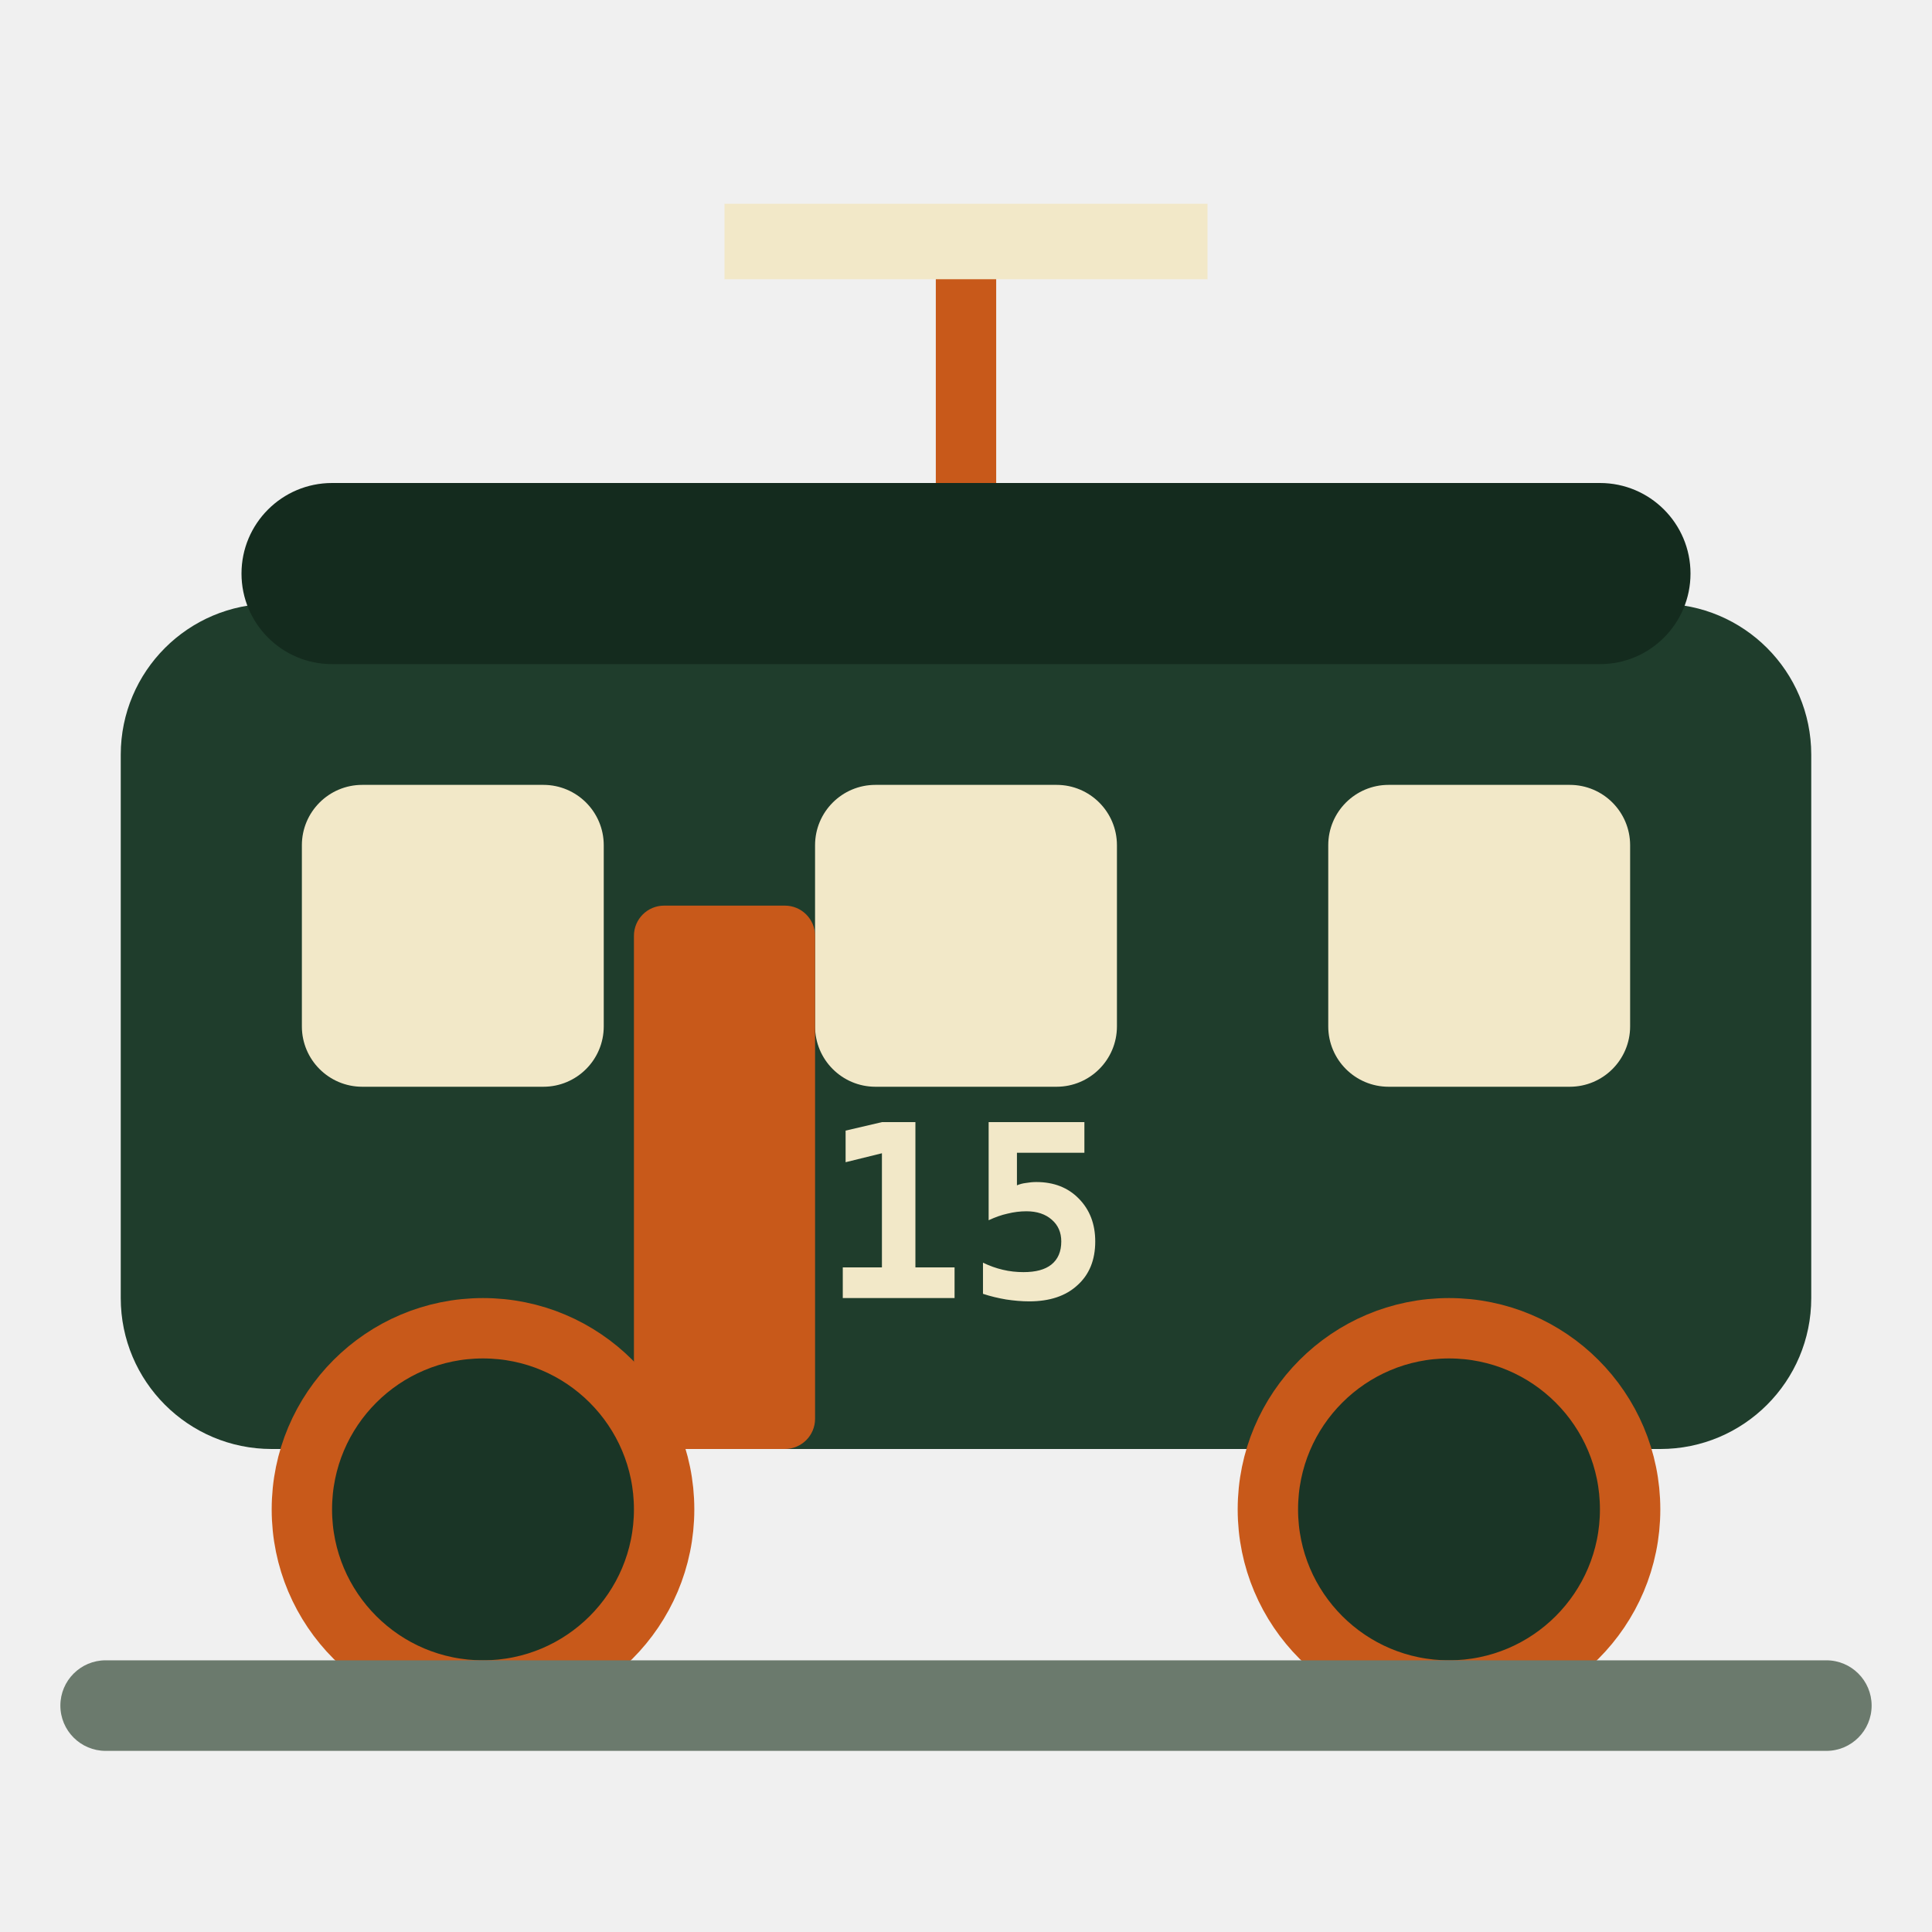
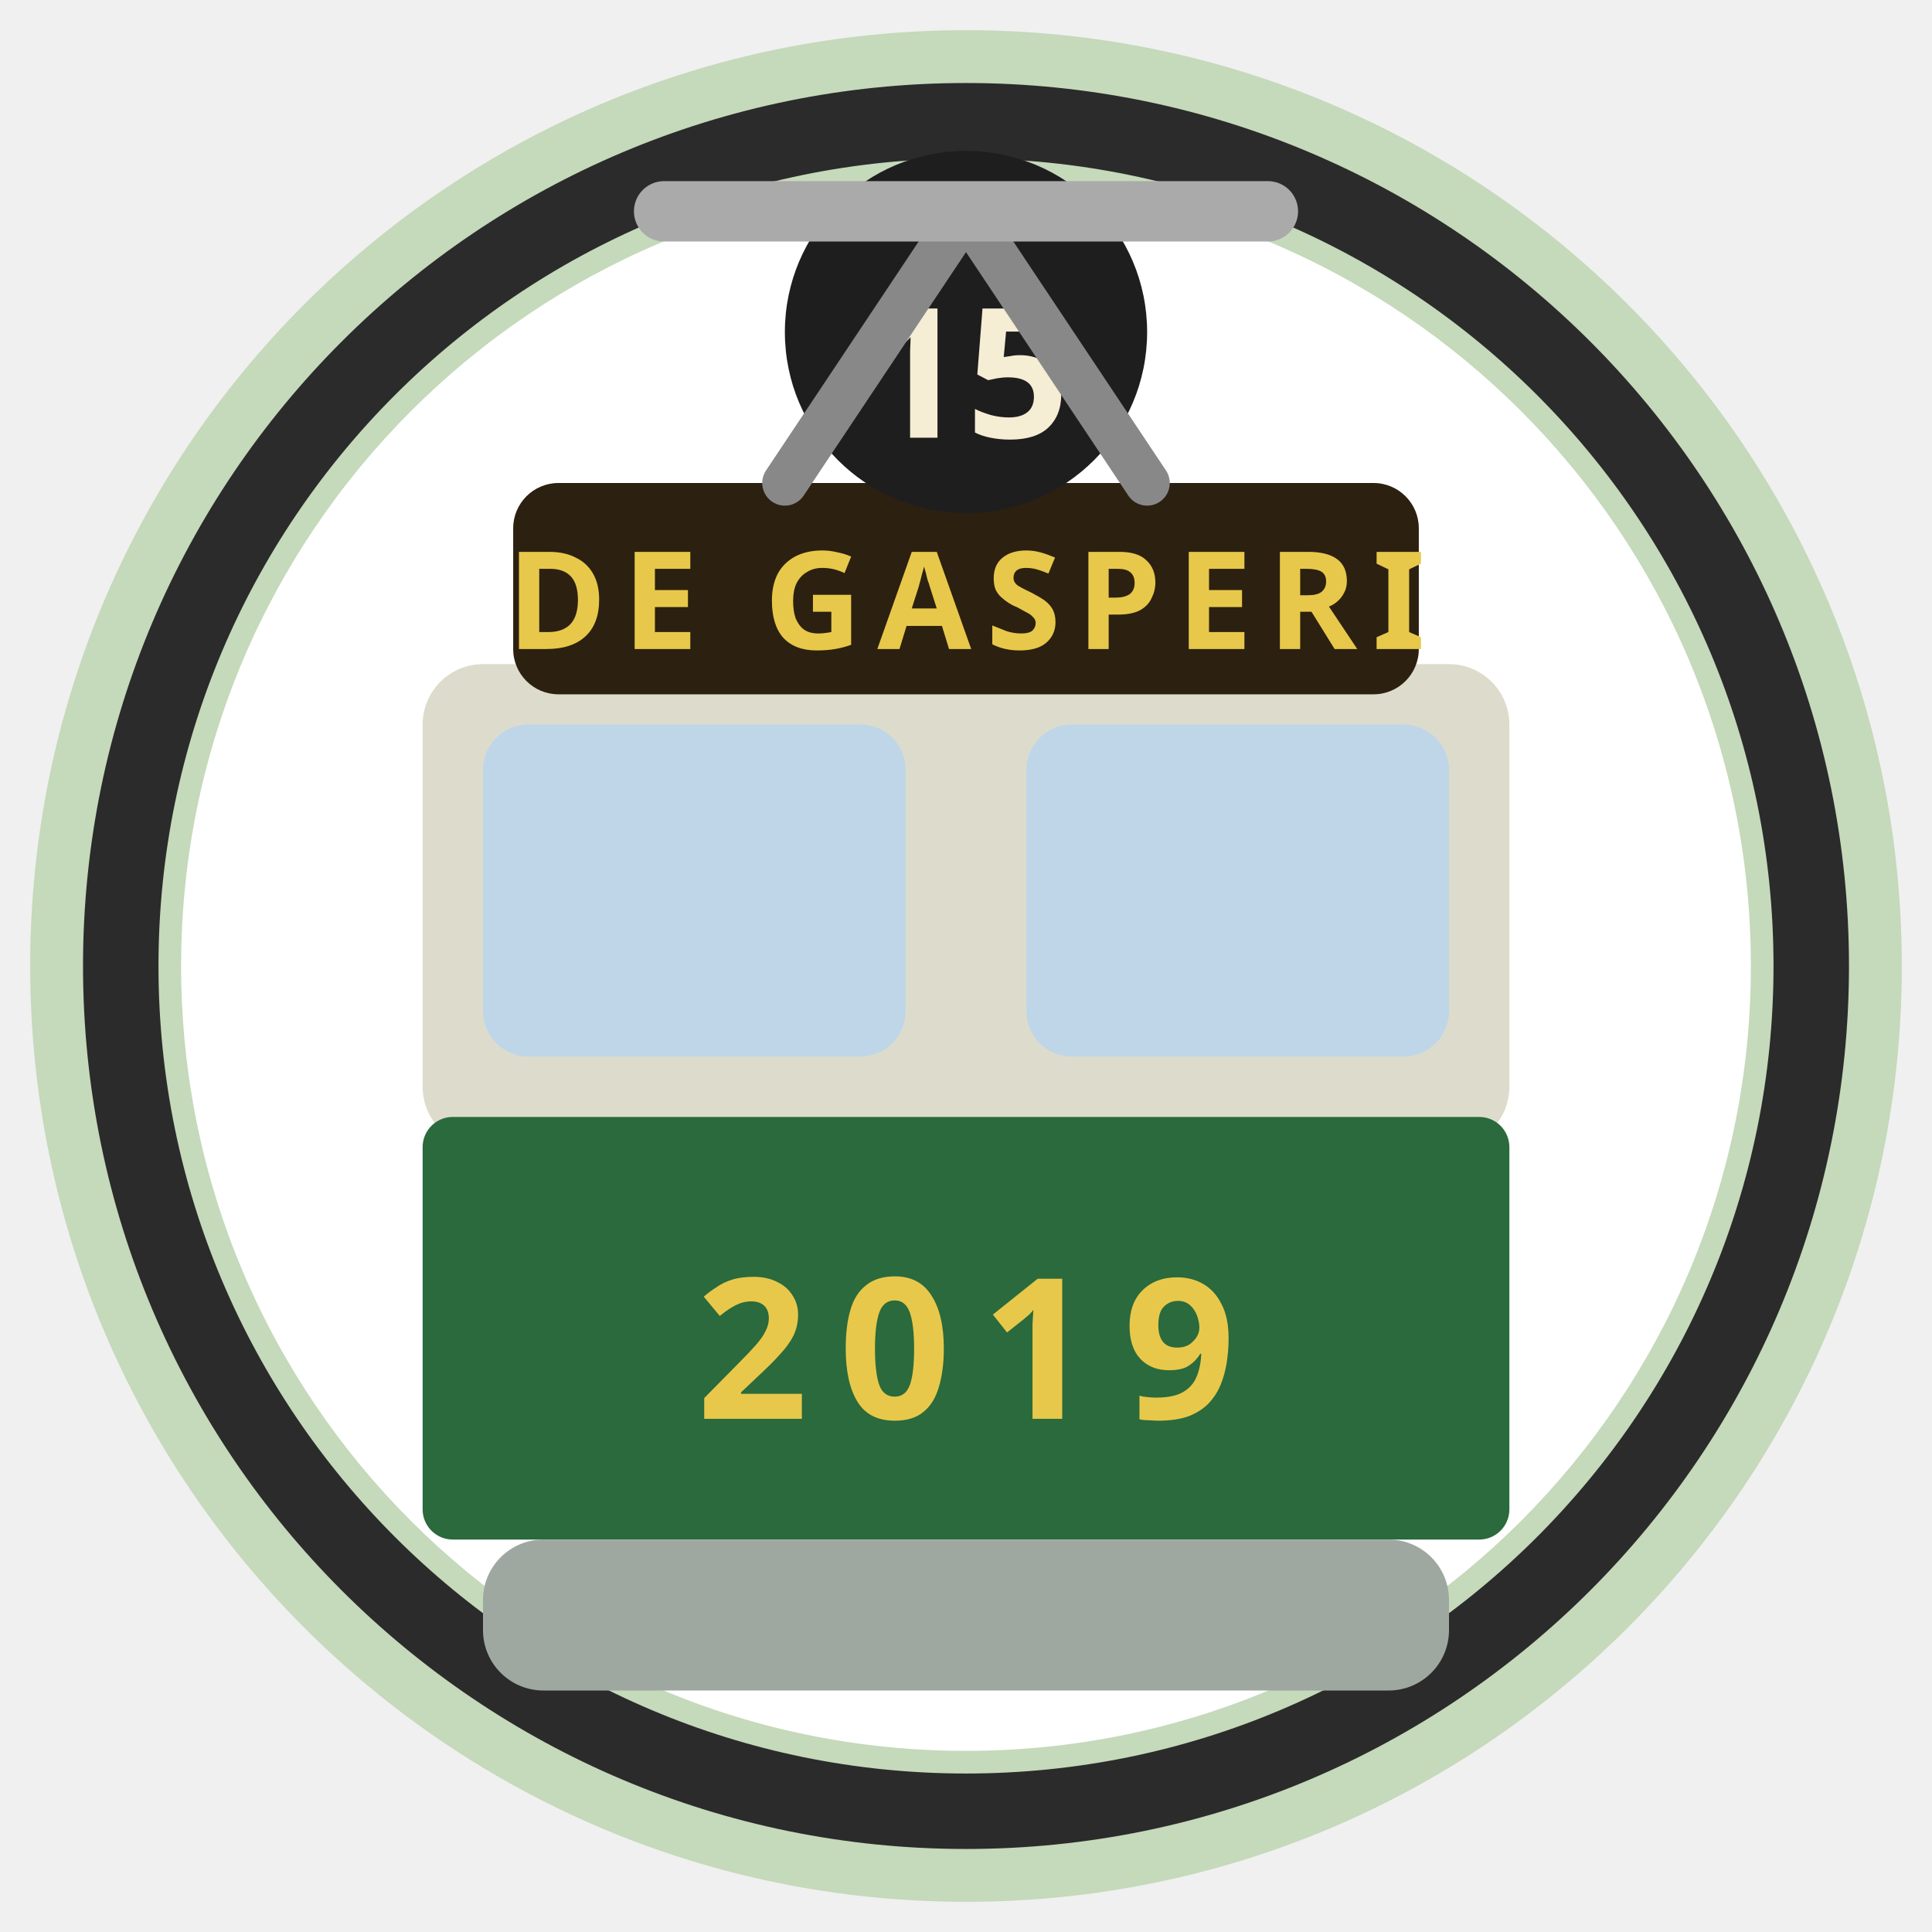
<svg xmlns="http://www.w3.org/2000/svg" viewBox="0 0 64 64">
-   <rect x="4" y="20" width="56" height="28" rx="5" fill="#1F3D2C" />
-   <rect x="10" y="26" width="10" height="10" rx="2" fill="#F2E8C8" />
-   <rect x="27" y="26" width="10" height="10" rx="2" fill="#F2E8C8" />
-   <rect x="44" y="26" width="10" height="10" rx="2" fill="#F2E8C8" />
-   <rect x="21" y="30" width="6" height="18" rx="1" fill="#C8591A" />
-   <rect x="8" y="16" width="48" height="6" rx="3" fill="#142B1E" />
-   <line x1="32" y1="16" x2="32" y2="8" stroke="#C8591A" stroke-width="2" />
-   <line x1="24" y1="8" x2="40" y2="8" stroke="#F2E8C8" stroke-width="2.5" />
-   <circle cx="16" cy="50" r="6" fill="#1A3526" stroke="#C8591A" stroke-width="2" />
-   <circle cx="48" cy="50" r="6" fill="#1A3526" stroke="#C8591A" stroke-width="2" />
-   <rect x="2" y="55" width="60" height="3" rx="1.5" fill="#6B7A6D" />
-   <text x="32" y="43" font-family="monospace" font-size="8" font-weight="bold" fill="#F2E8C8" text-anchor="middle">15</text>
+   <circle cx="32" cy="32" r="31" fill="#C5D9BB" />
+   <circle cx="32" cy="32" r="28" fill="none" stroke="#2B2B2B" stroke-width="2.5" />
+   <circle cx="32" cy="32" r="26" fill="#FFFFFF" />
+   <rect x="14" y="22" width="36" height="16" rx="2" fill="#DDDCCC" />
+   <rect x="16" y="24" width="14" height="11" rx="1.5" fill="#BFD6E8" />
+   <rect x="34" y="24" width="14" height="11" rx="1.5" fill="#BFD6E8" />
+   <rect x="14" y="37" width="36" height="14" rx="1" fill="#2A6A3C" />
+   <text x="32" y="47" font-family="sans-serif" font-size="6.5" font-weight="bold" fill="#E8C84A" text-anchor="middle" letter-spacing="1">2019</text>
+   <rect x="17" y="16" width="30" height="7" rx="1.5" fill="#2C2010" />
+   <text x="32" y="21.5" font-family="sans-serif" font-size="4.5" font-weight="bold" fill="#E8C84A" text-anchor="middle" letter-spacing="0.5">DE GASPERI</text>
+   <circle cx="32" cy="11" r="6" fill="#1E1E1E" />
+   <text x="32" y="14.5" font-family="sans-serif" font-size="6" font-weight="bold" fill="#F5EDD4" text-anchor="middle">15</text>
+   <line x1="26" y1="16" x2="32" y2="7" stroke="#888" stroke-width="1.5" stroke-linecap="round" />
+   <line x1="38" y1="16" x2="32" y2="7" stroke="#888" stroke-width="1.5" stroke-linecap="round" />
+   <line x1="22" y1="7" x2="42" y2="7" stroke="#AAA" stroke-width="2" stroke-linecap="round" />
+   <rect x="16" y="51" width="32" height="5" rx="2" fill="#9EA8A0" />
</svg>
